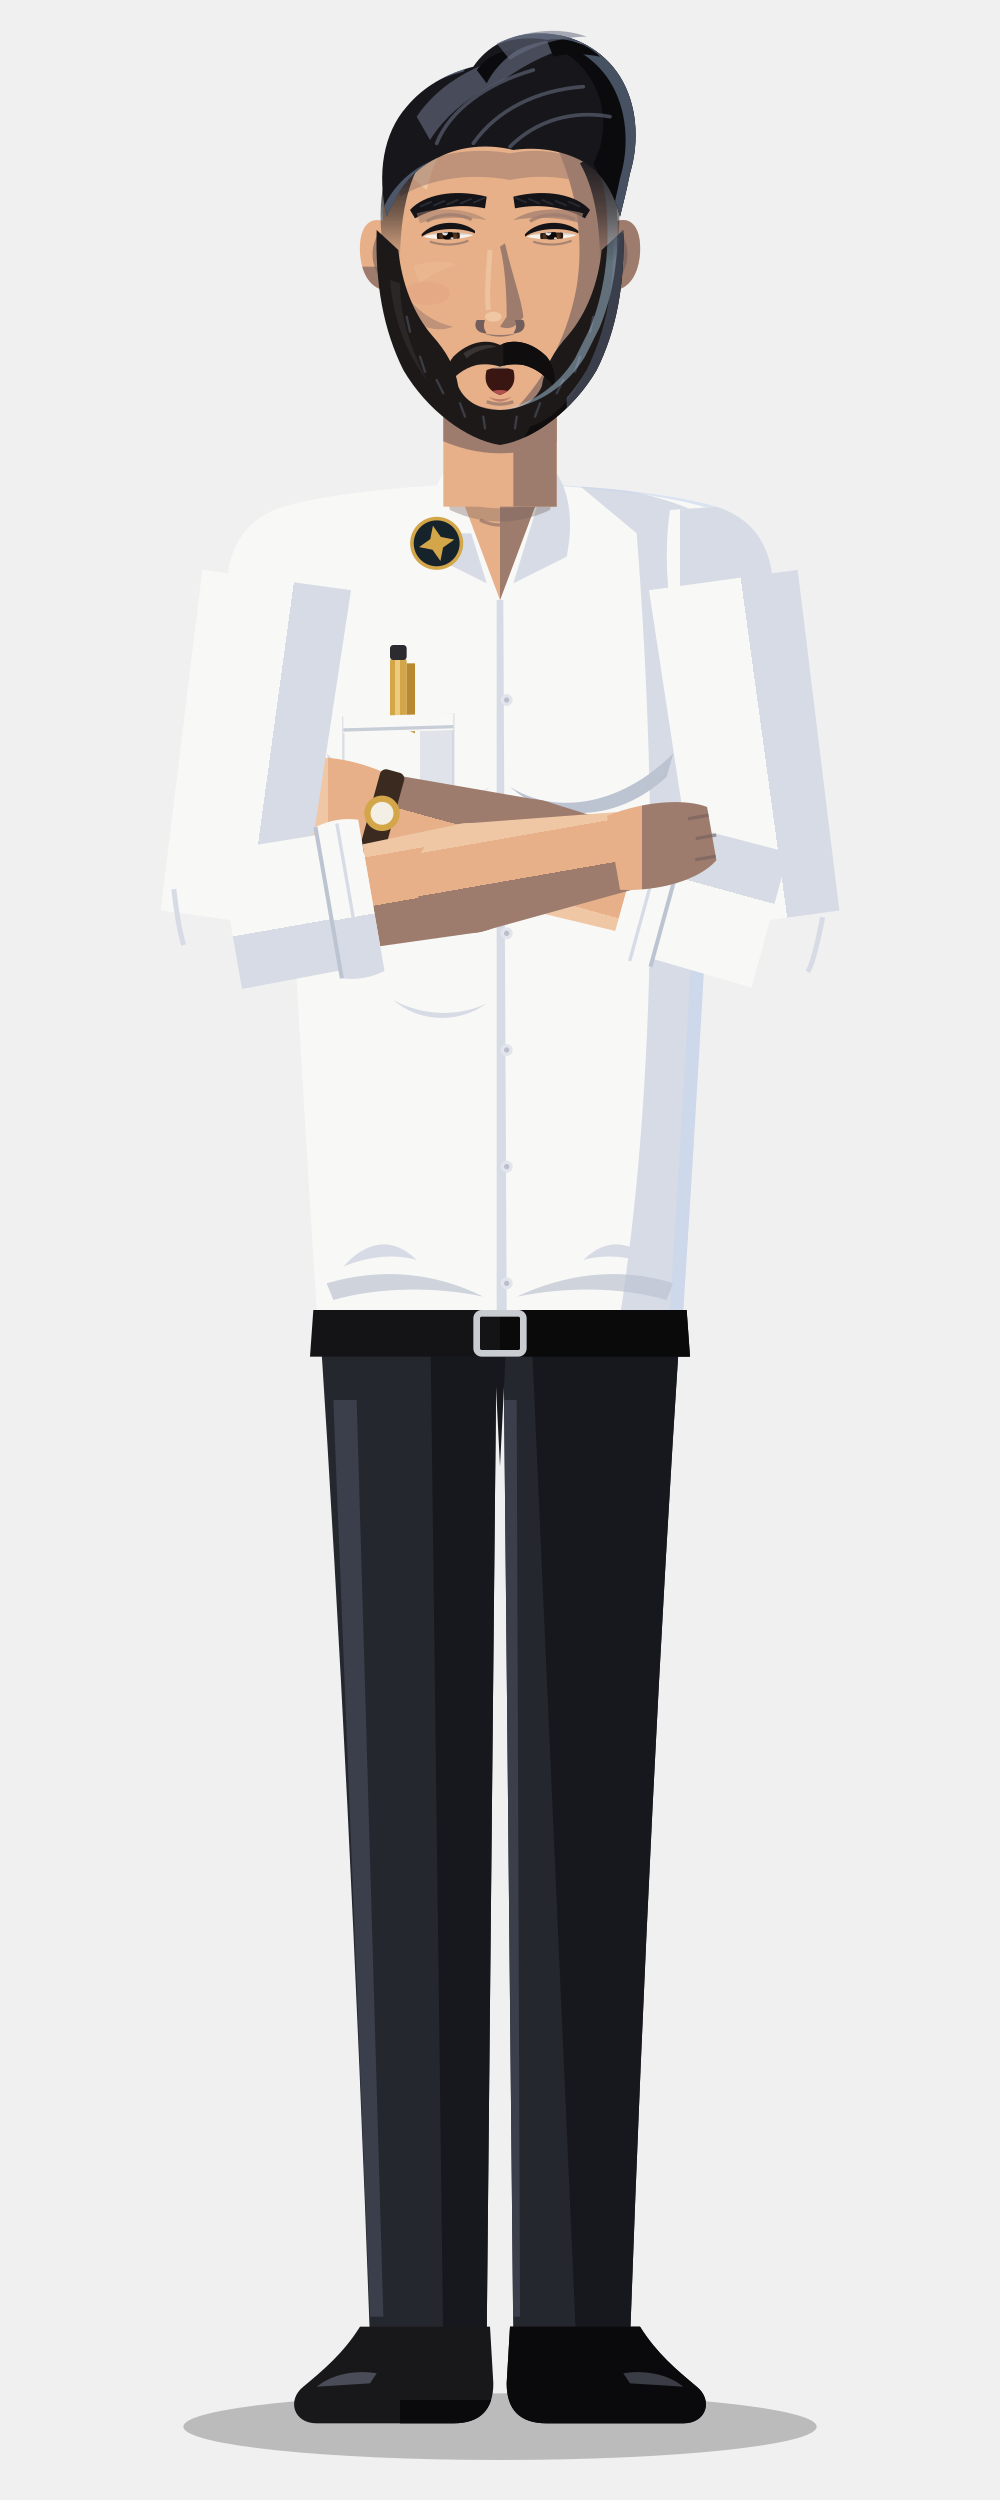
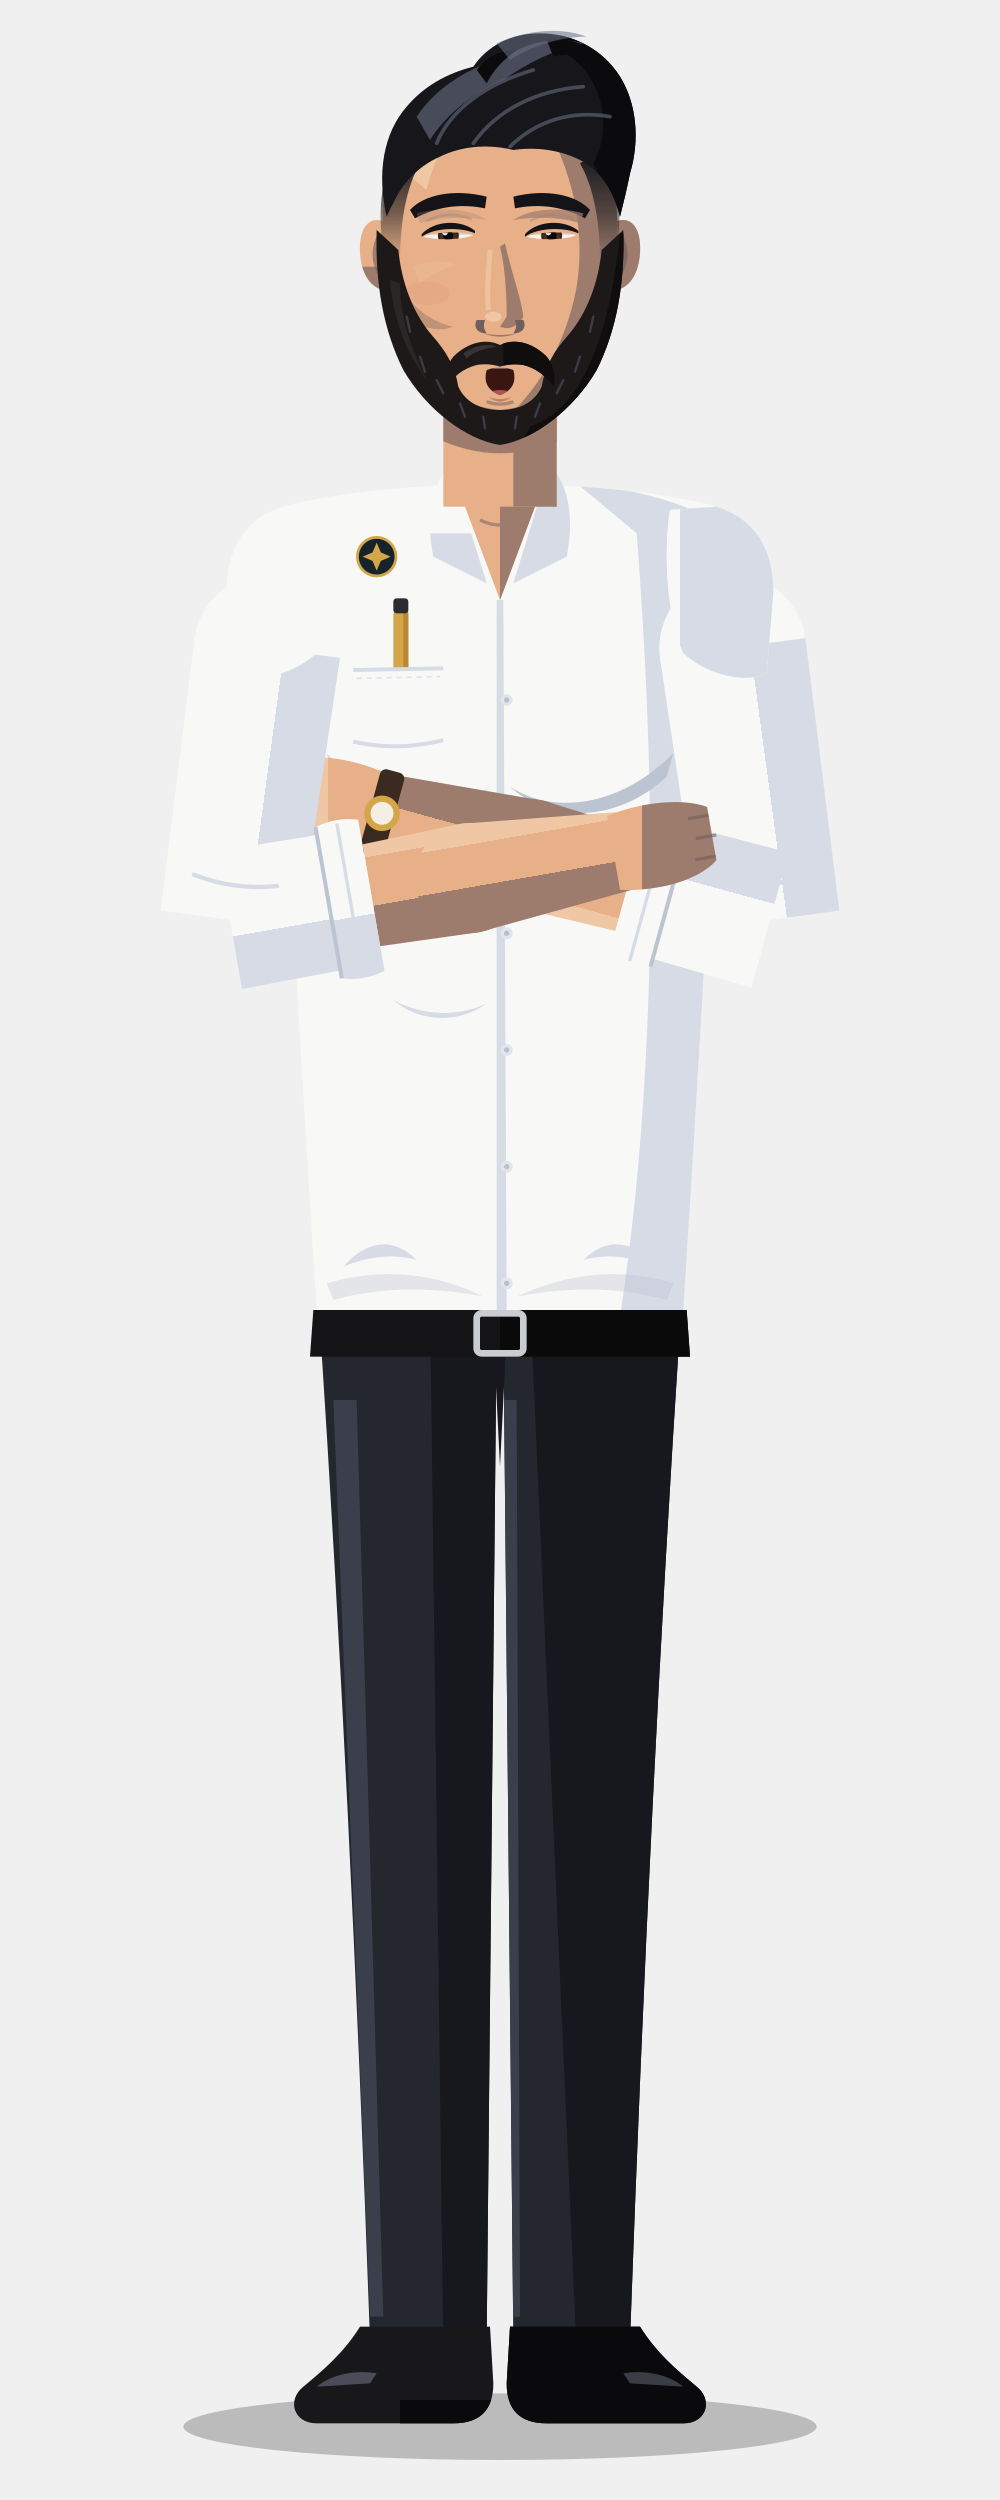
<svg xmlns="http://www.w3.org/2000/svg" viewBox="0 0 600 1500" width="600" height="1500">
  <defs>
    <linearGradient id="fade" x1="0" y1="0" x2="0" y2="1">
      <stop offset="0" stop-color="#16161b" stop-opacity="1" />
      <stop offset="0.55" stop-color="#16161b" stop-opacity="0.55" />
      <stop offset="1" stop-color="#16161b" stop-opacity="0" />
    </linearGradient>
    <clipPath id="c1">
      <path d="M192,796 L298,796 L292,1404 L222,1404 C214,1180 204,980 192,796 Z" />
    </clipPath>
    <clipPath id="c2">
      <path d="M216,1396 L294,1396 L296,1430 C296,1446 288,1454 272,1454 L190,1454 C176,1454 172,1440 182,1432 C194,1422 206,1412 216,1396 Z" />
    </clipPath>
    <clipPath id="c3">
      <path d="M 408,796 L 302,796 L 308,1404 L 378,1404 C 386,1180 396,980 408,796 Z" />
    </clipPath>
    <clipPath id="c4">
      <path d="M 384,1396 L 306,1396 L 304,1430 C 304,1446 312,1454 328,1454 L 410,1454 C 424,1454 428,1440 418,1432 C 406,1422 394,1412 384,1396 Z" />
    </clipPath>
    <clipPath id="c5">
      <path d="M300,290 C268,290 204,294 170,304 C146,312 136,330 136,356 L140,404 C148,432 162,452 172,470 C176,560 182,660 190,786 L410,786 C418,660 424,560 428,470 C438,452 452,432 460,404 L464,356 C464,330 454,312 430,304 C396,294 332,290 300,290 Z" />
    </clipPath>
    <clipPath id="c6">
      <path d="M276,296 L324,296 L300,360 Z" />
    </clipPath>
    <clipPath id="c7">
      <path d="M266,284 C258,296 256,314 260,334 L292,350 L276,298 Z" />
    </clipPath>
    <clipPath id="c8">
      <path d="M 334,284 C 342,296 344,314 340,334 L 308,350 L 324,298 Z" />
    </clipPath>
    <clipPath id="c9">
-       <path d="M300,290 C268,290 204,294 170,304 C146,312 136,330 136,356 L140,404 C148,432 162,452 172,470 C176,560 182,660 190,786 L410,786 C418,660 424,560 428,470 C438,452 452,432 460,404 L464,356 C464,330 454,312 430,304 C396,294 332,290 300,290 Z" />
+       <path d="M188,786 L412,786 L414,814 L186,814 Z" />
    </clipPath>
    <clipPath id="c10">
-       <path d="M188,786 L412,786 L414,814 L186,814 Z" />
+       <path d="M170,304 C146,312 136,330 136,356 L140,404 C152,410 174,406 190,392 C200,370 202,332 198,306 Z" />
    </clipPath>
    <clipPath id="c11">
+       <path d="M 430,304 C 454,312 464,330 464,356 L 460,404 C 448,410 426,406 410,392 C 400,370 398,332 402,306 Z" />
+     </clipPath>
+     <clipPath id="c12">
+       <path d="M233,134 C222,128 215,136 216,152 C217,166 224,176 236,174 Z" />
+     </clipPath>
+     <clipPath id="c13">
+       <path d="M 367,134 C 378,128 385,136 384,152 C 383,166 376,176 364,174 Z" />
+     </clipPath>
+     <clipPath id="c14">
+       <path d="M266,220 L266,304 L334,304 L334,220 Z" />
+     </clipPath>
+     <clipPath id="c15">
+       <path d="M300,64 C341,64 369,88 370,126 C372,152 368,176 360,196 L351,214 C340,232 322,244 300,246 C278,244 260,232 249,214 L240,196 C232,176 228,152 230,126 C231,88 259,64 300,64 Z" />
+     </clipPath>
+     <clipPath id="c16">
+       <path d="M254,142 C261,138.8 277,138.8 284,141 C277,144.24 261,144.24 254,142 Z" />
+     </clipPath>
+     <clipPath id="c17">
+       <path d="M316,142 C323,138.8 339,138.8 346,141 C339,144.24 323,144.24 316,142 Z" />
+     </clipPath>
+     <clipPath id="c18">
+       <path d="M226,138 C225,170 230,198 242,222 C256,246 280,264 300,267 C320,264 344,246 358,222 C370,198 375,170 374,138 L361,150 C359,170 352,188 341,201 C332,211 327,220 325,232 C321,241 312,246 300,246 C288,246 279,241 275,232 C273,220 268,211 259,201 C248,188 241,170 239,150 Z" />
+     </clipPath>
+     <clipPath id="c19">
+       <path d="M272,214 C281,205 292,203 300,207 C308,203 319,205 328,214 C332,219 334,226 332,232 C328,226 322,221 314,219 C308,218 303,219 300,220 C297,219 292,218 286,219 C278,221 272,226 268,232 C266,226 268,219 272,214 Z" />
+     </clipPath>
+     <clipPath id="c20">
+       <path d="M292,222 Q300,219 308,222 Q311,233 300,237 Q289,233 292,222 Z" />
+     </clipPath>
+     <clipPath id="c21">
+       <path d="M232,130 C226,104 230,80 244,64 C254,52 268,44 284,40 C292,28 306,20 324,20 C344,20 362,30 372,46 C382,62 384,84 378,104 C376,114 374,122 372,130 C368,114 360,102 348,96 C336,90 322,88 308,90 C292,86 276,88 264,94 C250,100 240,112 236,122 C234,125 233,128 232,130 Z" />
+     </clipPath>
+     <linearGradient id="g22" gradientUnits="userSpaceOnUse" x1="408.2" y1="476.2" x2="493.4" y2="464.6">
+       <stop offset="0" stop-color="#f8f8f6" />
+       <stop offset="0.62" stop-color="#f8f8f6" />
+       <stop offset="0.62" stop-color="#d6dbe5" />
+       <stop offset="1" stop-color="#d6dbe5" />
+     </linearGradient>
+     <clipPath id="c23">
+       <path d="M 430,304 C 454,312 464,330 464,356 L 460,404 C 448,410 426,406 410,392 C 400,370 398,332 402,306 Z" />
+     </clipPath>
+     <linearGradient id="g24" gradientUnits="userSpaceOnUse" x1="339.4" y1="551.5" x2="356.4" y2="489.8">
+       <stop offset="0" stop-color="#efc7a4" />
+       <stop offset="0.14" stop-color="#efc7a4" />
+       <stop offset="0.14" stop-color="#e7b089" />
+       <stop offset="0.6" stop-color="#e7b089" />
+       <stop offset="0.6" stop-color="#9d7c6e" />
+       <stop offset="1" stop-color="#9d7c6e" />
+     </linearGradient>
+     <linearGradient id="g25" gradientUnits="userSpaceOnUse" x1="256.1" y1="523.9" x2="270.7" y2="470.9">
+       <stop offset="0" stop-color="#efc7a4" />
+       <stop offset="0.14" stop-color="#efc7a4" />
+       <stop offset="0.14" stop-color="#e7b089" />
+       <stop offset="0.6" stop-color="#e7b089" />
+       <stop offset="0.6" stop-color="#9d7c6e" />
+       <stop offset="1" stop-color="#9d7c6e" />
+     </linearGradient>
+     <linearGradient id="g26" gradientUnits="userSpaceOnUse" x1="415.0" y1="582.1" x2="437.0" y2="502.1">
+       <stop offset="0" stop-color="#f8f8f6" />
+       <stop offset="0.62" stop-color="#f8f8f6" />
+       <stop offset="0.62" stop-color="#d6dbe5" />
+       <stop offset="1" stop-color="#d6dbe5" />
+     </linearGradient>
+     <linearGradient id="g27" gradientUnits="userSpaceOnUse" x1="377.8" y1="576.6" x2="402.2" y2="487.8">
+       <stop offset="0" stop-color="#f8f8f6" />
+       <stop offset="0.62" stop-color="#f8f8f6" />
+       <stop offset="0.62" stop-color="#d6dbe5" />
+       <stop offset="1" stop-color="#d6dbe5" />
+     </linearGradient>
+     <linearGradient id="g28" gradientUnits="userSpaceOnUse" x1="-7.4" y1="27.0" x2="7.4" y2="-27.0">
+       <stop offset="0" stop-color="#efc7a4" />
+       <stop offset="0.14" stop-color="#efc7a4" />
+       <stop offset="0.14" stop-color="#e7b089" />
+       <stop offset="0.6" stop-color="#e7b089" />
+       <stop offset="0.6" stop-color="#9d7c6e" />
+       <stop offset="1" stop-color="#9d7c6e" />
+     </linearGradient>
+     <linearGradient id="g29" gradientUnits="userSpaceOnUse" x1="106.6" y1="464.6" x2="191.8" y2="476.2">
+       <stop offset="0" stop-color="#f8f8f6" />
+       <stop offset="0.62" stop-color="#f8f8f6" />
+       <stop offset="0.62" stop-color="#d6dbe5" />
+       <stop offset="1" stop-color="#d6dbe5" />
+     </linearGradient>
+     <clipPath id="c30">
      <path d="M170,304 C146,312 136,330 136,356 L140,404 C152,410 174,406 190,392 C200,370 202,332 198,306 Z" />
    </clipPath>
-     <clipPath id="c12">
-       <path d="M 430,304 C 454,312 464,330 464,356 L 460,404 C 448,410 426,406 410,392 C 400,370 398,332 402,306 Z" />
-     </clipPath>
-     <clipPath id="c13">
-       <path d="M233,134 C222,128 215,136 216,152 C217,166 224,176 236,174 Z" />
-     </clipPath>
-     <clipPath id="c14">
-       <path d="M 367,134 C 378,128 385,136 384,152 C 383,166 376,176 364,174 Z" />
-     </clipPath>
-     <clipPath id="c15">
-       <path d="M266,220 L266,304 L334,304 L334,220 Z" />
-     </clipPath>
-     <clipPath id="c16">
-       <path d="M300,64 C341,64 369,88 370,126 C372,152 368,176 360,196 L351,214 C340,232 322,244 300,246 C278,244 260,232 249,214 L240,196 C232,176 228,152 230,126 C231,88 259,64 300,64 Z" />
-     </clipPath>
-     <clipPath id="c17">
-       <path d="M254,142 C261,138.8 277,138.8 284,141 C277,144.24 261,144.24 254,142 Z" />
-     </clipPath>
-     <clipPath id="c18">
-       <path d="M316,142 C323,138.8 339,138.8 346,141 C339,144.24 323,144.24 316,142 Z" />
-     </clipPath>
-     <clipPath id="c19">
-       <path d="M226,138 C225,170 230,198 242,222 C256,246 280,264 300,267 C320,264 344,246 358,222 C370,198 375,170 374,138 L361,150 C359,170 352,188 341,201 C332,211 327,220 325,232 C321,241 312,246 300,246 C288,246 279,241 275,232 C273,220 268,211 259,201 C248,188 241,170 239,150 Z" />
-     </clipPath>
-     <clipPath id="c20">
-       <path d="M272,214 C281,205 292,203 300,207 C308,203 319,205 328,214 C332,219 334,226 332,232 C328,226 322,221 314,219 C308,218 303,219 300,220 C297,219 292,218 286,219 C278,221 272,226 268,232 C266,226 268,219 272,214 Z" />
-     </clipPath>
-     <clipPath id="c21">
-       <path d="M292,222 Q300,219 308,222 Q311,233 300,237 Q289,233 292,222 Z" />
-     </clipPath>
-     <clipPath id="c22">
-       <path d="M300,64 C341,64 369,88 370,126 C372,152 368,176 360,196 L351,214 C340,232 322,244 300,246 C278,244 260,232 249,214 L240,196 C232,176 228,152 230,126 C231,88 259,64 300,64 Z" />
-     </clipPath>
-     <clipPath id="c23">
-       <path d="M226,138 C225,170 230,198 242,222 C256,246 280,264 300,267 C320,264 344,246 358,222 C370,198 375,170 374,138 L361,150 C359,170 352,188 341,201 C332,211 327,220 325,232 C321,241 312,246 300,246 C288,246 279,241 275,232 C273,220 268,211 259,201 C248,188 241,170 239,150 Z" />
-     </clipPath>
-     <clipPath id="c24">
-       <rect x="340" y="0" width="600" height="1500" />
-     </clipPath>
-     <clipPath id="c25">
-       <path d="M232,130 C226,104 230,80 244,64 C254,52 268,44 284,40 C292,28 306,20 324,20 C344,20 362,30 372,46 C382,62 384,84 378,104 C376,114 374,122 372,130 C368,114 360,102 348,96 C336,90 322,88 308,90 C292,86 276,88 264,94 C250,100 240,112 236,122 C234,125 233,128 232,130 Z" />
-     </clipPath>
-     <clipPath id="c26">
-       <path d="M232,130 C226,104 230,80 244,64 C254,52 268,44 284,40 C292,28 306,20 324,20 C344,20 362,30 372,46 C382,62 384,84 378,104 C376,114 374,122 372,130 C368,114 360,102 348,96 C336,90 322,88 308,90 C292,86 276,88 264,94 C250,100 240,112 236,122 C234,125 233,128 232,130 Z" />
-     </clipPath>
-     <linearGradient id="g27" gradientUnits="userSpaceOnUse" x1="404.9" y1="455.9" x2="491.1" y2="444.1">
-       <stop offset="0" stop-color="#f8f8f6" />
-       <stop offset="0.62" stop-color="#f8f8f6" />
-       <stop offset="0.62" stop-color="#d6dbe5" />
-       <stop offset="1" stop-color="#d6dbe5" />
-     </linearGradient>
-     <linearGradient id="g28" gradientUnits="userSpaceOnUse" x1="339.4" y1="551.5" x2="356.4" y2="489.8">
-       <stop offset="0" stop-color="#efc7a4" />
-       <stop offset="0.14" stop-color="#efc7a4" />
-       <stop offset="0.14" stop-color="#e7b089" />
-       <stop offset="0.6" stop-color="#e7b089" />
-       <stop offset="0.6" stop-color="#9d7c6e" />
-       <stop offset="1" stop-color="#9d7c6e" />
-     </linearGradient>
-     <linearGradient id="g29" gradientUnits="userSpaceOnUse" x1="256.1" y1="523.9" x2="270.7" y2="470.9">
-       <stop offset="0" stop-color="#efc7a4" />
-       <stop offset="0.14" stop-color="#efc7a4" />
-       <stop offset="0.14" stop-color="#e7b089" />
-       <stop offset="0.6" stop-color="#e7b089" />
-       <stop offset="0.6" stop-color="#9d7c6e" />
-       <stop offset="1" stop-color="#9d7c6e" />
-     </linearGradient>
-     <linearGradient id="g30" gradientUnits="userSpaceOnUse" x1="415.0" y1="582.1" x2="437.0" y2="502.1">
-       <stop offset="0" stop-color="#f8f8f6" />
-       <stop offset="0.62" stop-color="#f8f8f6" />
-       <stop offset="0.62" stop-color="#d6dbe5" />
-       <stop offset="1" stop-color="#d6dbe5" />
-     </linearGradient>
-     <linearGradient id="g31" gradientUnits="userSpaceOnUse" x1="377.8" y1="576.6" x2="402.2" y2="487.8">
-       <stop offset="0" stop-color="#f8f8f6" />
-       <stop offset="0.62" stop-color="#f8f8f6" />
-       <stop offset="0.62" stop-color="#d6dbe5" />
-       <stop offset="1" stop-color="#d6dbe5" />
-     </linearGradient>
-     <linearGradient id="g32" gradientUnits="userSpaceOnUse" x1="-7.4" y1="27.0" x2="7.4" y2="-27.0">
-       <stop offset="0" stop-color="#efc7a4" />
-       <stop offset="0.14" stop-color="#efc7a4" />
-       <stop offset="0.14" stop-color="#e7b089" />
-       <stop offset="0.6" stop-color="#e7b089" />
-       <stop offset="0.6" stop-color="#9d7c6e" />
-       <stop offset="1" stop-color="#9d7c6e" />
-     </linearGradient>
-     <linearGradient id="g33" gradientUnits="userSpaceOnUse" x1="108.9" y1="444.1" x2="195.1" y2="455.9">
-       <stop offset="0" stop-color="#f8f8f6" />
-       <stop offset="0.62" stop-color="#f8f8f6" />
-       <stop offset="0.62" stop-color="#d6dbe5" />
-       <stop offset="1" stop-color="#d6dbe5" />
-     </linearGradient>
-     <linearGradient id="g34" gradientUnits="userSpaceOnUse" x1="246.9" y1="500.5" x2="257.9" y2="563.5">
-       <stop offset="0" stop-color="#efc7a4" />
-       <stop offset="0.14" stop-color="#efc7a4" />
-       <stop offset="0.14" stop-color="#e7b089" />
-       <stop offset="0.6" stop-color="#e7b089" />
-       <stop offset="0.6" stop-color="#9d7c6e" />
-       <stop offset="1" stop-color="#9d7c6e" />
-     </linearGradient>
-     <linearGradient id="g35" gradientUnits="userSpaceOnUse" x1="332.1" y1="490.1" x2="341.6" y2="544.3">
-       <stop offset="0" stop-color="#efc7a4" />
-       <stop offset="0.14" stop-color="#efc7a4" />
-       <stop offset="0.14" stop-color="#e7b089" />
-       <stop offset="0.6" stop-color="#e7b089" />
-       <stop offset="0.6" stop-color="#9d7c6e" />
-       <stop offset="1" stop-color="#9d7c6e" />
-     </linearGradient>
-     <linearGradient id="g36" gradientUnits="userSpaceOnUse" x1="166.8" y1="504.8" x2="181.2" y2="586.6">
-       <stop offset="0" stop-color="#f8f8f6" />
-       <stop offset="0.62" stop-color="#f8f8f6" />
-       <stop offset="0.62" stop-color="#d6dbe5" />
-       <stop offset="1" stop-color="#d6dbe5" />
-     </linearGradient>
-     <linearGradient id="g37" gradientUnits="userSpaceOnUse" x1="202.1" y1="494.1" x2="217.9" y2="584.7">
-       <stop offset="0" stop-color="#f8f8f6" />
-       <stop offset="0.62" stop-color="#f8f8f6" />
-       <stop offset="0.62" stop-color="#d6dbe5" />
-       <stop offset="1" stop-color="#d6dbe5" />
-     </linearGradient>
-     <linearGradient id="g38" gradientUnits="userSpaceOnUse" x1="4.8" y1="-27.6" x2="-4.8" y2="27.6">
+     <linearGradient id="g31" gradientUnits="userSpaceOnUse" x1="246.9" y1="500.5" x2="257.9" y2="563.5">
+       <stop offset="0" stop-color="#efc7a4" />
+       <stop offset="0.14" stop-color="#efc7a4" />
+       <stop offset="0.14" stop-color="#e7b089" />
+       <stop offset="0.6" stop-color="#e7b089" />
+       <stop offset="0.6" stop-color="#9d7c6e" />
+       <stop offset="1" stop-color="#9d7c6e" />
+     </linearGradient>
+     <linearGradient id="g32" gradientUnits="userSpaceOnUse" x1="332.1" y1="490.1" x2="341.6" y2="544.3">
+       <stop offset="0" stop-color="#efc7a4" />
+       <stop offset="0.14" stop-color="#efc7a4" />
+       <stop offset="0.14" stop-color="#e7b089" />
+       <stop offset="0.6" stop-color="#e7b089" />
+       <stop offset="0.6" stop-color="#9d7c6e" />
+       <stop offset="1" stop-color="#9d7c6e" />
+     </linearGradient>
+     <linearGradient id="g33" gradientUnits="userSpaceOnUse" x1="166.8" y1="504.8" x2="181.2" y2="586.6">
+       <stop offset="0" stop-color="#f8f8f6" />
+       <stop offset="0.62" stop-color="#f8f8f6" />
+       <stop offset="0.62" stop-color="#d6dbe5" />
+       <stop offset="1" stop-color="#d6dbe5" />
+     </linearGradient>
+     <linearGradient id="g34" gradientUnits="userSpaceOnUse" x1="202.1" y1="494.1" x2="217.9" y2="584.7">
+       <stop offset="0" stop-color="#f8f8f6" />
+       <stop offset="0.62" stop-color="#f8f8f6" />
+       <stop offset="0.62" stop-color="#d6dbe5" />
+       <stop offset="1" stop-color="#d6dbe5" />
+     </linearGradient>
+     <linearGradient id="g35" gradientUnits="userSpaceOnUse" x1="4.8" y1="-27.6" x2="-4.8" y2="27.6">
      <stop offset="0" stop-color="#efc7a4" />
      <stop offset="0.14" stop-color="#efc7a4" />
      <stop offset="0.14" stop-color="#e7b089" />
      <stop offset="0.6" stop-color="#e7b089" />
      <stop offset="0.6" stop-color="#9d7c6e" />
      <stop offset="1" stop-color="#9d7c6e" />
    </linearGradient>
  </defs>
  <ellipse cx="300" cy="1456" rx="190" ry="20" fill="#000" opacity="0.22" />
  <path d="M192,796 L298,796 L292,1404 L222,1404 C214,1180 204,980 192,796 Z" fill="#24272e" />
  <g clip-path="url(#c1)">
    <path d="M258,780 L304,780 L300,1412 L266,1412 Z" fill="#16181d" />
    <path d="M200,840 L214,840 L230,1390 L222,1390 Z" fill="#3a3f4b" />
  </g>
  <path d="M216,1396 L294,1396 L296,1430 C296,1446 288,1454 272,1454 L190,1454 C176,1454 172,1440 182,1432 C194,1422 206,1412 216,1396 Z" fill="#18181b" />
  <g clip-path="url(#c2)">
    <path d="M240,1440 L300,1440 L300,1460 L240,1460 Z" fill="#0a0a0c" />
    <path d="M190,1432 C200,1424 214,1422 226,1424 L222,1430 Z" fill="#4a4d58" />
  </g>
  <path d="M 408,796 L 302,796 L 308,1404 L 378,1404 C 386,1180 396,980 408,796 Z" fill="#24272e" />
  <g clip-path="url(#c3)">
    <path d="M318,780 L420,780 L420,1412 L346,1412 Z" fill="#16181d" />
    <path d="M 310,840 L 302,840 L 306,1390 L 312,1390 Z" fill="#3a3f4b" />
  </g>
  <path d="M 384,1396 L 306,1396 L 304,1430 C 304,1446 312,1454 328,1454 L 410,1454 C 424,1454 428,1440 418,1432 C 406,1422 394,1412 384,1396 Z" fill="#18181b" />
  <g clip-path="url(#c4)">
    <path d="M300,1380 L440,1380 L440,1460 L300,1460 Z" fill="#0a0a0c" />
    <path d="M 410,1432 C 400,1424 386,1422 374,1424 L 378,1430 Z" fill="#3a3d46" />
  </g>
  <path d="M296,800 L300,880 L304,800 Z" fill="#16181d" />
  <path d="M300,290 C268,290 204,294 170,304 C146,312 136,330 136,356 L140,404 C148,432 162,452 172,470 C176,560 182,660 190,786 L410,786 C418,660 424,560 428,470 C438,452 452,432 460,404 L464,356 C464,330 454,312 430,304 C396,294 332,290 300,290 Z" fill="#f8f8f6" />
  <g clip-path="url(#c5)">
    <path d="M346,290 C406,296 466,316 464,374 C460,422 444,450 430,474 L414,790 L372,790 C392,660 396,500 382,320 Z" fill="#d6dbe5" />
    <path d="M138,392 C148,428 162,452 174,472 L184,472 C172,448 160,422 150,392 Z" fill="#d6dbe5" />
  </g>
  <path d="M196,452 C230,486 270,488 294,472 C270,494 230,494 200,466 Z" fill="#d6dbe5" />
  <path d="M404,452 C370,486 330,488 306,472 C330,494 370,494 400,466 Z" fill="#bcc3d1" />
  <path d="M236,600 C254,610 276,610 292,602 C276,614 252,614 236,600 Z" fill="#d6dbe5" />
  <path d="M206,760 C220,744 236,742 250,756 C236,752 220,754 206,760 Z" fill="#d6dbe5" />
  <path d="M350,756 C364,742 380,744 394,760 C380,754 364,752 350,756 Z" fill="#d6dbe5" />
  <path d="M238,520 C256,530 276,530 292,522 C276,534 254,534 238,520 Z" fill="#d6dbe5" />
  <path d="M276,296 L324,296 L300,360 Z" fill="#e7b089" />
  <g clip-path="url(#c6)">
    <path d="M300,290 L330,290 L300,364 Z" fill="#9d7c6e" />
  </g>
  <path d="M288,312 Q300,318 312,312" fill="none" stroke="#9d7c6e" stroke-width="2" opacity="0.8" />
  <path d="M266,284 C258,296 256,314 260,334 L292,350 L276,298 Z" fill="#f8f8f6" />
  <g clip-path="url(#c7)">
    <path d="M256,320 L292,320 L292,352 L256,352 Z" fill="#d6dbe5" />
  </g>
  <path d="M 334,284 C 342,296 344,314 340,334 L 308,350 L 324,298 Z" fill="#f8f8f6" />
  <g clip-path="url(#c8)">
    <path d="M 334,284 C 342,296 344,314 340,334 L 308,350 L 324,298 Z" fill="#d6dbe5" />
  </g>
  <path d="M268,286 Q300,280 332,286 L326,292 Q300,288 274,292 Z" fill="#d6dbe5" />
  <path d="M298,360 L302,360 L304,786 L298,786 Z" fill="#d6dbe5" />
  <circle cx="304" cy="420" r="3.6" fill="#e2e5eb" />
  <circle cx="304" cy="420" r="1.6" fill="#b9bfcb" />
  <circle cx="304" cy="490" r="3.6" fill="#e2e5eb" />
  <circle cx="304" cy="490" r="1.6" fill="#b9bfcb" />
  <circle cx="304" cy="560" r="3.6" fill="#e2e5eb" />
  <circle cx="304" cy="560" r="1.6" fill="#b9bfcb" />
  <circle cx="304" cy="630" r="3.6" fill="#e2e5eb" />
  <circle cx="304" cy="630" r="1.6" fill="#b9bfcb" />
  <circle cx="304" cy="700" r="3.6" fill="#e2e5eb" />
  <circle cx="304" cy="700" r="1.6" fill="#b9bfcb" />
  <circle cx="304" cy="770" r="3.6" fill="#e2e5eb" />
  <circle cx="304" cy="770" r="1.6" fill="#b9bfcb" />
-   <path d="M150,400 C160,430 170,452 176,470 L190,470 C184,446 176,424 168,402 Z" fill="#bcc3d1" opacity="0.5" />
-   <path d="M 450,400 C 440,430 430,452 424,470 L 410,470 C 416,446 424,424 432,402 Z" fill="#bcc3d1" opacity="0.6" />
-   <path d="M196,770 C230,760 262,764 290,778 C262,772 228,772 200,780 Z" fill="#bcc3d1" opacity="0.7" />
-   <path d="M310,778 C340,764 372,760 404,770 L400,780 C372,772 340,772 310,778 Z" fill="#bcc3d1" opacity="0.7" />
-   <path d="M268,298 Q300,312 332,298 L330,306 Q300,320 270,306 Z" fill="#725e5c" opacity="0.35" />
+   <path d="M196,770 C230,760 262,764 290,778 C262,772 228,772 200,780 Z" fill="#bcc3d1" opacity="0.35" />
+   <path d="M310,778 C340,764 372,760 404,770 L400,780 C372,772 340,772 310,778 Z" fill="#bcc3d1" opacity="0.35" />
+   <path d="M188,786 L412,786 L414,814 L186,814 Z" fill="#141416" />
  <g clip-path="url(#c9)">
-     <path d="M-10,-10 L610,-10 L610,1510 L-10,1510 Z M 292,290 C 260,290 196,294 162,304 C 138,312 128,330 128,356 L 132,404 C 140,432 154,452 164,470 C 168,560 174,660 182,786 L 402,786 C 410,660 416,560 420,470 C 430,452 444,432 452,404 L 456,356 C 456,330 446,312 422,304 C 388,294 324,290 292,290 Z" fill-rule="evenodd" fill="#c6d6ee" opacity="0.6" />
-   </g>
-   <path d="M188,786 L412,786 L414,814 L186,814 Z" fill="#141416" />
-   <g clip-path="url(#c10)">
    <path d="M300,780 L420,780 L420,820 L300,820 Z" fill="#0a0a0b" />
  </g>
  <rect x="286" y="788" width="28" height="24" rx="3" fill="none" stroke="#c9ccd1" stroke-width="4" />
  <path d="M170,304 C146,312 136,330 136,356 L140,404 C152,410 174,406 190,392 C200,370 202,332 198,306 Z" fill="#f8f8f6" />
  <path d="M 430,304 C 454,312 464,330 464,356 L 460,404 C 448,410 426,406 410,392 C 400,370 398,332 402,306 Z" fill="#f8f8f6" />
-   <g clip-path="url(#c12)">
+   <g clip-path="url(#c11)">
    <path d="M408,290 L470,290 L470,420 L408,420 Z" fill="#d6dbe5" />
  </g>
-   <path d="M206,430 L272,428 L272,488 Q240,498 208,490 Z" fill="#f8f8f6" />
-   <path d="M252,429 L272,428 L272,488 Q262,492 252,494 Z" fill="#d6dbe5" opacity="0.7" />
-   <path d="M208,490 Q240,500 272,488" fill="none" stroke="#bcc3d1" stroke-width="2.2" opacity="0.8" />
-   <path d="M206,430 L206,488 M272,428 L272,488" stroke="#bcc3d1" stroke-width="1.4" opacity="0.5" />
-   <rect x="234" y="394" width="10" height="44" rx="3" fill="#d4a64a" />
-   <rect x="237" y="394" width="3" height="44" fill="#f2d48a" opacity="0.8" />
-   <rect x="234" y="387" width="10" height="9" rx="2" fill="#2b2b30" />
-   <path d="M244,398 L249,398 L249,440 L244,438 Z" fill="#b8892f" />
-   <path d="M206,430 L272,428 L272,438 L206,440 Z" fill="#f8f8f6" />
-   <path d="M206,438 L272,436" stroke="#bcc3d1" stroke-width="2" opacity="0.8" />
-   <g transform="translate(262,326) rotate(-12) scale(1.35)">
+   <rect x="236" y="366" width="9" height="44" rx="3" fill="#d4a64a" />
+   <rect x="242" y="366" width="3" height="44" rx="1.5" fill="#b8892f" />
+   <rect x="236" y="359" width="9" height="9" rx="2" fill="#2b2b30" />
+   <path d="M212,402 L266,401 L266,444 Q239,450 212,445 Z" fill="#f8f8f6" />
+   <path d="M212,445 Q239,451 266,444" fill="none" stroke="#d6dbe5" stroke-width="2.4" />
+   <path d="M212,402 L266,401" stroke="#d6dbe5" stroke-width="2.4" />
+   <path d="M214,407 L264,406" stroke="#d6dbe5" stroke-width="1" stroke-dasharray="3 3" opacity="0.8" />
+   <g transform="translate(226,334) scale(1.05)">
    <circle r="11" fill="#16232b" />
    <path d="M0,-8 L2.4,-2.4 L8,0 L2.4,2.4 L0,8 L-2.4,2.4 L-8,0 L-2.4,-2.4 Z" fill="#d4a64a" />
    <circle r="11" fill="none" stroke="#d4a64a" stroke-width="1.6" />
  </g>
  <path d="M233,134 C222,128 215,136 216,152 C217,166 224,176 236,174 Z" fill="#e7b089" />
+   <g clip-path="url(#c12)">
+     <path d="M200,160 L240,160 L240,190 L200,190 Z" fill="#9d7c6e" />
+   </g>
+   <path d="M 367,134 C 378,128 385,136 384,152 C 383,166 376,176 364,174 Z" fill="#e7b089" />
  <g clip-path="url(#c13)">
-     <path d="M200,160 L240,160 L240,190 L200,190 Z" fill="#9d7c6e" />
-   </g>
-   <path d="M 367,134 C 378,128 385,136 384,152 C 383,166 376,176 364,174 Z" fill="#e7b089" />
-   <g clip-path="url(#c14)">
    <path d="M360,120 L400,120 L400,190 L360,190 Z" fill="#9d7c6e" />
  </g>
  <path d="M226,142 C222,150 223,160 228,166 L230,164 C227,158 226,150 229,144 Z" fill="#725e5c" opacity="0.6" />
  <path d="M 374,142 C 378,150 377,160 372,166 L 370,164 C 373,158 374,150 371,144 Z" fill="#725e5c" opacity="0.7" />
  <path d="M266,220 L266,304 L334,304 L334,220 Z" fill="#e7b089" />
-   <g clip-path="url(#c15)">
+   <g clip-path="url(#c14)">
    <path d="M308,210 L340,210 L340,310 L308,310 Z" fill="#9d7c6e" />
    <path d="M260,210 L340,210 L340,262 Q300,282 260,262 Z" fill="#9d7c6e" />
  </g>
  <path d="M300,64 C341,64 369,88 370,126 C372,152 368,176 360,196 L351,214 C340,232 322,244 300,246 C278,244 260,232 249,214 L240,196 C232,176 228,152 230,126 C231,88 259,64 300,64 Z" fill="#e7b089" />
-   <g clip-path="url(#c16)">
+   <g clip-path="url(#c15)">
    <path d="M318,60 C352,70 376,96 376,130 C378,170 368,204 350,228 C336,244 318,252 300,254 C322,236 340,206 346,172 C352,134 342,94 318,60 Z" fill="#9d7c6e" />
    <path d="M244,104 C250,86 264,74 282,70 C268,82 260,96 256,114 Z" fill="#efc7a4" />
  </g>
  <path d="M248,160 C256,156 266,156 274,159 C266,161 258,165 252,170 Z" fill="#efc7a4" opacity="0.25" />
  <path d="M244,178 C252,188 262,194 272,196 C262,200 250,196 244,188 Z" fill="#9d7c6e" opacity="0.55" />
  <ellipse cx="256" cy="176" rx="14" ry="7" fill="#e07e70" opacity="0.14" />
  <path d="M246,126 C254,117 272,113 292,118 L291,125 C276,122 262,124 249,131 Z" fill="#141317" />
  <path d="M 354,126 C 346,117 328,113 308,118 L 309,125 C 324,122 338,124 351,131 Z" fill="#141317" />
-   <path d="M252,124.0 l7,-3" stroke="#3a3d48" stroke-width="1.1" opacity="0.6" />
-   <path d="M348,124.0 l-7,-3" stroke="#3a3d48" stroke-width="1.1" opacity="0.5" />
-   <path d="M260,123.4 l7,-3" stroke="#3a3d48" stroke-width="1.1" opacity="0.6" />
-   <path d="M340,123.4 l-7,-3" stroke="#3a3d48" stroke-width="1.1" opacity="0.5" />
-   <path d="M268,122.8 l7,-3" stroke="#3a3d48" stroke-width="1.1" opacity="0.6" />
-   <path d="M332,122.8 l-7,-3" stroke="#3a3d48" stroke-width="1.1" opacity="0.5" />
-   <path d="M276,122.2 l7,-3" stroke="#3a3d48" stroke-width="1.1" opacity="0.6" />
-   <path d="M324,122.2 l-7,-3" stroke="#3a3d48" stroke-width="1.1" opacity="0.5" />
-   <path d="M284,121.6 l7,-3" stroke="#3a3d48" stroke-width="1.1" opacity="0.6" />
-   <path d="M316,121.6 l-7,-3" stroke="#3a3d48" stroke-width="1.1" opacity="0.5" />
-   <path d="M250,128 C264,124 282,125 292,132 C280,130 264,130 252,134 Z" fill="#9d7c6e" opacity="0.5" />
+   <path d="M250,128 C264,124 282,125 292,132 C280,130 264,130 252,134 Z" fill="#9d7c6e" opacity="0.3" />
  <path d="M 350,128 C 336,124 318,125 308,132 C 320,130 336,130 348,134 Z" fill="#9d7c6e" opacity="0.7" />
  <path d="M254,142 C261,138.8 277,138.8 284,141 C277,144.24 261,144.24 254,142 Z" fill="#f6f1ea" />
+   <g clip-path="url(#c16)">
+     <circle cx="269" cy="141.5" r="6.2" fill="#4a2e1c" />
+     <circle cx="269" cy="141.5" r="5.8" fill="none" stroke="#24150b" stroke-width="0.9" opacity="0.6" />
+     <circle cx="269" cy="141.5" r="3" fill="#0e0907" />
+     <circle cx="267" cy="139.5" r="1.7" fill="#fff" />
+     <rect x="249" y="120" width="40" height="20.8" fill="#000" opacity="0.14" />
+   </g>
+   <path d="M253,142 C261,136.3 277,136.3 285,140 L285,138.5 C277,131.8 261,131.8 253,140.5 Z" fill="#141317" />
+   <path d="M256,132.8 C264,127.8 275,127.8 283,131.8" fill="none" stroke="#9d7c6e" stroke-width="1.6" opacity="0.35" />
+   <path d="M316,142 C323,138.8 339,138.8 346,141 C339,144.24 323,144.24 316,142 Z" fill="#f6f1ea" />
  <g clip-path="url(#c17)">
-     <circle cx="269" cy="141.5" r="6.2" fill="#4a2e1c" />
-     <circle cx="269" cy="141.5" r="3" fill="#0e0907" />
-     <circle cx="269" cy="141.5" r="6.2" fill="none" stroke="#2a180e" stroke-width="1.4" />
-     <circle cx="270.5" cy="143" r="3.4" fill="#6b4329" opacity="0.55" />
-     <circle cx="269" cy="141.5" r="3" fill="#0e0907" />
-     <circle cx="267" cy="139.5" r="1.8" fill="#fff" />
-     <circle cx="271.2" cy="143.2" r="0.9" fill="#fff" opacity="0.8" />
-     <rect x="249" y="120" width="40" height="20.8" fill="#000" opacity="0.14" />
-   </g>
-   <path d="M253,142 C261,136.3 277,136.3 285,140 L285,138.5 C277,131.8 261,131.8 253,140.5 Z" fill="#141317" />
-   <path d="M258,145.0 C265,147.4 274,147.4 281,144.4" fill="none" stroke="#725e5c" stroke-width="1.3" opacity="0.55" />
-   <path d="M256,132.8 C264,127.8 275,127.8 283,131.8" fill="none" stroke="#9d7c6e" stroke-width="2" opacity="0.8" />
-   <path d="M316,142 C323,138.8 339,138.8 346,141 C339,144.24 323,144.24 316,142 Z" fill="#f6f1ea" />
-   <g clip-path="url(#c18)">
    <circle cx="331" cy="141.5" r="6.2" fill="#4a2e1c" />
+     <circle cx="331" cy="141.5" r="5.8" fill="none" stroke="#24150b" stroke-width="0.9" opacity="0.6" />
    <circle cx="331" cy="141.5" r="3" fill="#0e0907" />
-     <circle cx="331" cy="141.5" r="6.2" fill="none" stroke="#2a180e" stroke-width="1.4" />
-     <circle cx="332.5" cy="143" r="3.4" fill="#6b4329" opacity="0.55" />
-     <circle cx="331" cy="141.5" r="3" fill="#0e0907" />
-     <circle cx="329" cy="139.5" r="1.8" fill="#fff" />
-     <circle cx="333.2" cy="143.2" r="0.9" fill="#fff" opacity="0.8" />
+     <circle cx="329" cy="139.5" r="1.7" fill="#fff" />
    <rect x="311" y="120" width="40" height="20.8" fill="#000" opacity="0.14" />
  </g>
  <path d="M315,142 C323,136.3 339,136.3 347,140 L347,138.5 C339,131.8 323,131.8 315,140.5 Z" fill="#141317" />
-   <path d="M320,145.0 C327,147.4 336,147.4 343,144.4" fill="none" stroke="#725e5c" stroke-width="1.3" opacity="0.55" />
-   <path d="M318,132.8 C326,127.8 337,127.8 345,131.8" fill="none" stroke="#9d7c6e" stroke-width="2" opacity="0.8" />
+   <path d="M318,132.8 C326,127.8 337,127.8 345,131.8" fill="none" stroke="#9d7c6e" stroke-width="1.6" opacity="0.35" />
  <path d="M303,146 C307,164 313,180 314,190 C310,197 304,198 300,196 L304,190 C304,176 303,160 300,148 Z" fill="#9d7c6e" />
  <path d="M286,192 C284,196 286,200 292,200 C290,197 290,195 291,192 Z" fill="#725e5c" />
  <path d="M314,192 C316,196 314,200 308,200 C310,197 310,195 309,192 Z" fill="#725e5c" />
  <path d="M290,200 Q300,204 310,200 Q300,202 290,200 Z" fill="#725e5c" opacity="0.7" />
  <ellipse cx="296" cy="190" rx="5" ry="3" fill="#efc7a4" />
  <path d="M294,150 C293,164 292,176 293,186" fill="none" stroke="#efc7a4" stroke-width="3" opacity="0.8" />
  <path d="M226,138 C225,170 230,198 242,222 C256,246 280,264 300,267 C320,264 344,246 358,222 C370,198 375,170 374,138 L361,150 C359,170 352,188 341,201 C332,211 327,220 325,232 C321,241 312,246 300,246 C288,246 279,241 275,232 C273,220 268,211 259,201 C248,188 241,170 239,150 Z" fill="#1d1919" />
-   <g clip-path="url(#c19)">
+   <g clip-path="url(#c18)">
    <path d="M318,256 C342,248 364,218 372,140 L390,140 L390,290 L300,290 Z" fill="#0f0d0e" />
    <path d="M234,168 C236,192 244,212 256,228 C246,208 240,190 240,170 Z" fill="#2c2727" />
  </g>
  <path d="M252,214 l3,9" fill="none" stroke="#474b5a" stroke-width="1.4" stroke-linecap="round" stroke-linejoin="round" opacity="0.7" />
  <path d="M262,228 l4,8" fill="none" stroke="#474b5a" stroke-width="1.4" stroke-linecap="round" stroke-linejoin="round" opacity="0.7" />
  <path d="M276,242 l3,8" fill="none" stroke="#474b5a" stroke-width="1.4" stroke-linecap="round" stroke-linejoin="round" opacity="0.7" />
  <path d="M290,250 l1,7" fill="none" stroke="#474b5a" stroke-width="1.4" stroke-linecap="round" stroke-linejoin="round" opacity="0.7" />
  <path d="M244,190 l2,9" fill="none" stroke="#474b5a" stroke-width="1.4" stroke-linecap="round" stroke-linejoin="round" opacity="0.7" />
  <path d="M310,250 l-1,7" fill="none" stroke="#474b5a" stroke-width="1.4" stroke-linecap="round" stroke-linejoin="round" opacity="0.7" />
  <path d="M324,242 l-3,8" fill="none" stroke="#474b5a" stroke-width="1.4" stroke-linecap="round" stroke-linejoin="round" opacity="0.7" />
  <path d="M338,228 l-4,8" fill="none" stroke="#474b5a" stroke-width="1.4" stroke-linecap="round" stroke-linejoin="round" opacity="0.7" />
  <path d="M348,214 l-3,9" fill="none" stroke="#474b5a" stroke-width="1.4" stroke-linecap="round" stroke-linejoin="round" opacity="0.7" />
  <path d="M356,190 l-2,9" fill="none" stroke="#474b5a" stroke-width="1.4" stroke-linecap="round" stroke-linejoin="round" opacity="0.7" />
  <path d="M272,214 C281,205 292,203 300,207 C308,203 319,205 328,214 C332,219 334,226 332,232 C328,226 322,221 314,219 C308,218 303,219 300,220 C297,219 292,218 286,219 C278,221 272,226 268,232 C266,226 268,219 272,214 Z" fill="#1d1919" />
-   <g clip-path="url(#c20)">
+   <g clip-path="url(#c19)">
    <path d="M302,200 L340,200 L340,236 L302,236 Z" fill="#0f0d0e" />
    <path d="M278,212 C285,207 293,206 298,208 C291,209 284,211 280,215 Z" fill="#3a3333" />
  </g>
  <path d="M292,222 Q300,219 308,222 Q311,233 300,237 Q289,233 292,222 Z" fill="#3a1612" />
-   <g clip-path="url(#c21)">
+   <g clip-path="url(#c20)">
    <rect x="278" y="218" width="44" height="3" fill="#f1ece4" />
    <ellipse cx="300" cy="240" rx="10" ry="6" fill="#b4504e" />
  </g>
  <path d="M293,238 Q300,244 307,238 Q300,241 293,238 Z" fill="#c27f6c" />
  <path d="M292,241 Q300,244 308,241" fill="none" stroke="#9d7c6e" stroke-width="2" opacity="0.8" />
-   <path d="M238,104 C258,92 284,88 306,92 C326,88 346,92 364,104 L366,116 C346,106 326,104 306,108 C284,104 260,106 240,118 Z" fill="#9d7c6e" opacity="0.55" />
-   <g clip-path="url(#c22)">
-     <path d="M-10,-10 L610,-10 L610,1510 L-10,1510 Z M 294,65 C 335,65 363,89 364,127 C 366,153 362,177 354,197 L 345,215 C 334,233 316,245 294,247 C 272,245 254,233 243,215 L 234,197 C 226,177 222,153 224,127 C 225,89 253,65 294,65 Z" fill-rule="evenodd" fill="#bfe6ff" opacity="0.42" />
-   </g>
-   <g clip-path="url(#c23)">
-     <g clip-path="url(#c24)">
-       <path d="M-10,-10 L610,-10 L610,1510 L-10,1510 Z M 220,138 C 219,170 224,198 236,222 C 250,246 274,264 294,267 C 314,264 338,246 352,222 C 364,198 369,170 368,138 L 355,150 C 353,170 346,188 335,201 C 326,211 321,220 319,232 C 315,241 306,246 294,246 C 282,246 273,241 269,232 C 267,220 262,211 253,201 C 242,188 235,170 233,150 Z" fill-rule="evenodd" fill="#7a8aa8" opacity="0.4" />
-     </g>
-   </g>
  <path d="M231,156 C226,130 228,106 238,90 L252,98 C244,112 240,132 240,158 Z" fill="url(#fade)" />
  <path d="M 369,156 C 374,130 372,106 362,90 L 348,98 C 356,112 360,132 360,158 Z" fill="url(#fade)" />
  <path d="M232,130 C226,104 230,80 244,64 C254,52 268,44 284,40 C292,28 306,20 324,20 C344,20 362,30 372,46 C382,62 384,84 378,104 C376,114 374,122 372,130 C368,114 360,102 348,96 C336,90 322,88 308,90 C292,86 276,88 264,94 C250,100 240,112 236,122 C234,125 233,128 232,130 Z" fill="#16161b" />
-   <g clip-path="url(#c25)">
+   <g clip-path="url(#c21)">
    <path d="M336,18 C368,24 388,52 384,84 C382,104 376,118 372,132 L356,98 C368,76 362,44 336,30 Z" fill="#0b0b0e" />
    <path d="M250,70 C262,52 282,40 304,34 C318,24 336,22 350,26 C332,30 316,38 302,48 C284,56 268,68 258,84 Z" fill="#474b5a" />
-   </g>
-   <g clip-path="url(#c26)">
-     <path d="M-10,-10 L610,-10 L610,1510 L-10,1510 Z M 226,133 C 220,107 224,83 238,67 C 248,55 262,47 278,43 C 286,31 300,23 318,23 C 338,23 356,33 366,49 C 376,65 378,87 372,107 C 370,117 368,125 366,133 C 362,117 354,105 342,99 C 330,93 316,91 302,93 C 286,89 270,91 258,97 C 244,103 234,115 230,125 C 228,128 227,131 226,133 Z" fill-rule="evenodd" fill="#8fa6c8" opacity="0.45" />
  </g>
  <path d="M262,86 C270,66 292,50 320,42" fill="none" stroke="#5a5f70" stroke-width="2.2" stroke-linecap="round" stroke-linejoin="round" opacity="0.7" />
  <path d="M284,86 C298,66 322,54 350,52" fill="none" stroke="#5a5f70" stroke-width="2.2" stroke-linecap="round" stroke-linejoin="round" opacity="0.7" />
  <path d="M306,88 C322,72 344,66 366,70" fill="none" stroke="#5a5f70" stroke-width="2.2" stroke-linecap="round" stroke-linejoin="round" opacity="0.7" />
  <path d="M286,42 C292,34 300,30 310,30 C302,36 296,42 292,50 Z" fill="#0b0b0e" />
  <path d="M328,24 C340,22 352,26 360,34 C350,32 340,32 332,34 Z" fill="#0b0b0e" />
  <path d="M298,26 C316,18 336,16 352,22 C336,22 318,28 306,36 Z" fill="#6a7083" opacity="0.55" />
-   <path d="M389.4,354.1 L420.4,557.7 L503.6,546.3 L478.6,341.9 Z" fill="url(#g27)" />
-   <path d="M369.2,558.6 L309.6,544.3 L327.1,480.7 L385.7,498.9 Z" fill="url(#g28)" />
-   <circle cx="318.3" cy="512.5" r="33.0" fill="url(#g29)" />
-   <path d="M309.6,544.3 L202.7,503.5 L214.3,461.1 L327.1,480.7 Z" fill="url(#g29)" />
-   <path d="M450.9,592.5 L379.1,571.7 L400.9,492.7 L473.1,511.5 Z" fill="url(#g30)" />
-   <path d="M414.7,491.3 Q403.3,484.0 389.7,484.4 L365.3,573.1 Q376.7,580.4 390.3,580.0 Z" fill="url(#g31)" />
+   <circle cx="439.6" cy="388.8" r="44.0" fill="#f8f8f6" />
+   <path d="M396.0,394.8 L420.4,557.7 L503.6,546.3 L483.2,382.8 Z" fill="url(#g22)" />
+   <path d="M 430,304 C 454,312 464,330 464,356 L 460,404 C 448,410 426,406 410,392 C 400,370 398,332 402,306 Z" fill="#f8f8f6" />
+   <g clip-path="url(#c23)">
+     <path d="M408,290 L470,290 L470,420 L408,420 Z" fill="#d6dbe5" />
+   </g>
+   <path d="M369.2,558.6 L309.6,544.3 L327.1,480.7 L385.7,498.9 Z" fill="url(#g24)" />
+   <circle cx="318.3" cy="512.5" r="33.0" fill="url(#g25)" />
+   <path d="M309.6,544.3 L202.7,503.5 L214.3,461.1 L327.1,480.7 Z" fill="url(#g25)" />
+   <path d="M450.9,592.5 L379.1,571.7 L400.9,492.7 L473.1,511.5 Z" fill="url(#g26)" />
+   <path d="M414.7,491.3 Q403.3,484.0 389.7,484.4 L365.3,573.1 Q376.7,580.4 390.3,580.0 Z" fill="url(#g27)" />
  <path d="M414.7,491.3 L390.3,580.0" stroke="#bcc3d1" stroke-width="2.4" />
  <path d="M402.2,487.8 L377.8,576.6" stroke="#d6dbe5" stroke-width="2" />
-   <path d="M484.6,583.1 q3.7,-5.5 9.0,-32.8" fill="none" stroke="#d6dbe5" stroke-width="3" />
+   <path d="M483.7,524.8 Q459.6,534.2 433.8,531.6" fill="none" stroke="#d6dbe5" stroke-width="2.6" stroke-linecap="round" />
  <g transform="translate(222.0,486.0) rotate(105.4)">
    <g transform="scale(-1.25,1.25)">
-       <path d="M-18,-8 C-22,10 -20,30 -12,40 L14,40 C20,30 22,10 18,-8 Z" fill="url(#g32)" />
+       <path d="M-18,-8 C-22,10 -20,30 -12,40 L14,40 C20,30 22,10 18,-8 Z" fill="url(#g28)" />
      <path d="M-10,30 L-10,40 M0,32 L0,42 M10,30 L10,40" fill="none" stroke="#725e5c" stroke-width="1.6" opacity="0.6" />
      <rect x="-21" y="-12" width="42" height="12" rx="3" fill="#3a2a20" />
      <circle cx="0" cy="-6" r="8.5" fill="#d4a64a" />
      <circle cx="0" cy="-6" r="5.5" fill="#f4efe4" />
    </g>
  </g>
-   <path d="M121.4,341.9 L96.4,546.3 L179.6,557.7 L210.6,354.1 Z" fill="url(#g33)" />
-   <path d="M217.5,506.6 L276.3,494.3 L287.6,559.3 L228.1,567.7 Z" fill="url(#g34)" />
-   <circle cx="282.0" cy="526.8" r="33.0" fill="url(#g35)" />
-   <path d="M276.3,494.3 L388.0,485.9 L395.6,529.3 L287.6,559.3 Z" fill="url(#g35)" />
-   <path d="M130.8,510.6 L202.9,499.0 L217.1,579.8 L145.2,593.4 Z" fill="url(#g36)" />
-   <path d="M205.1,587.0 Q218.6,588.7 230.7,582.5 L214.9,491.8 Q201.4,490.1 189.3,496.3 Z" fill="url(#g37)" />
+   <circle cx="160.4" cy="388.8" r="44.0" fill="#f8f8f6" />
+   <path d="M116.8,382.8 L96.4,546.3 L179.6,557.7 L204.0,394.8 Z" fill="url(#g29)" />
+   <path d="M170,304 C146,312 136,330 136,356 L140,404 C152,410 174,406 190,392 C200,370 202,332 198,306 Z" fill="#f8f8f6" />
+   <path d="M217.5,506.6 L276.3,494.3 L287.6,559.3 L228.1,567.7 Z" fill="url(#g31)" />
+   <circle cx="282.0" cy="526.8" r="33.0" fill="url(#g32)" />
+   <path d="M276.3,494.3 L388.0,485.9 L395.6,529.3 L287.6,559.3 Z" fill="url(#g32)" />
+   <path d="M130.8,510.6 L202.9,499.0 L217.1,579.8 L145.2,593.4 Z" fill="url(#g33)" />
+   <path d="M205.1,587.0 Q218.6,588.7 230.7,582.5 L214.9,491.8 Q201.4,490.1 189.3,496.3 Z" fill="url(#g34)" />
  <path d="M205.1,587.0 L189.3,496.3" stroke="#bcc3d1" stroke-width="2.4" />
  <path d="M217.9,584.7 L202.1,494.1" stroke="#d6dbe5" stroke-width="2" />
-   <path d="M104.3,533.5 q2.4,21.8 5.9,33.5" fill="none" stroke="#d6dbe5" stroke-width="3" />
+   <path d="M166.2,531.6 Q140.4,534.2 116.3,524.8" fill="none" stroke="#d6dbe5" stroke-width="2.6" stroke-linecap="round" />
  <g transform="translate(378.0,510.0) rotate(-99.9)">
    <g transform="scale(1.25,1.25)">
-       <path d="M-18,-8 C-22,10 -20,30 -12,40 L14,40 C20,30 22,10 18,-8 Z" fill="url(#g38)" />
+       <path d="M-18,-8 C-22,10 -20,30 -12,40 L14,40 C20,30 22,10 18,-8 Z" fill="url(#g35)" />
      <path d="M-10,30 L-10,40 M0,32 L0,42 M10,30 L10,40" fill="none" stroke="#725e5c" stroke-width="1.6" opacity="0.6" />
    </g>
  </g>
</svg>
